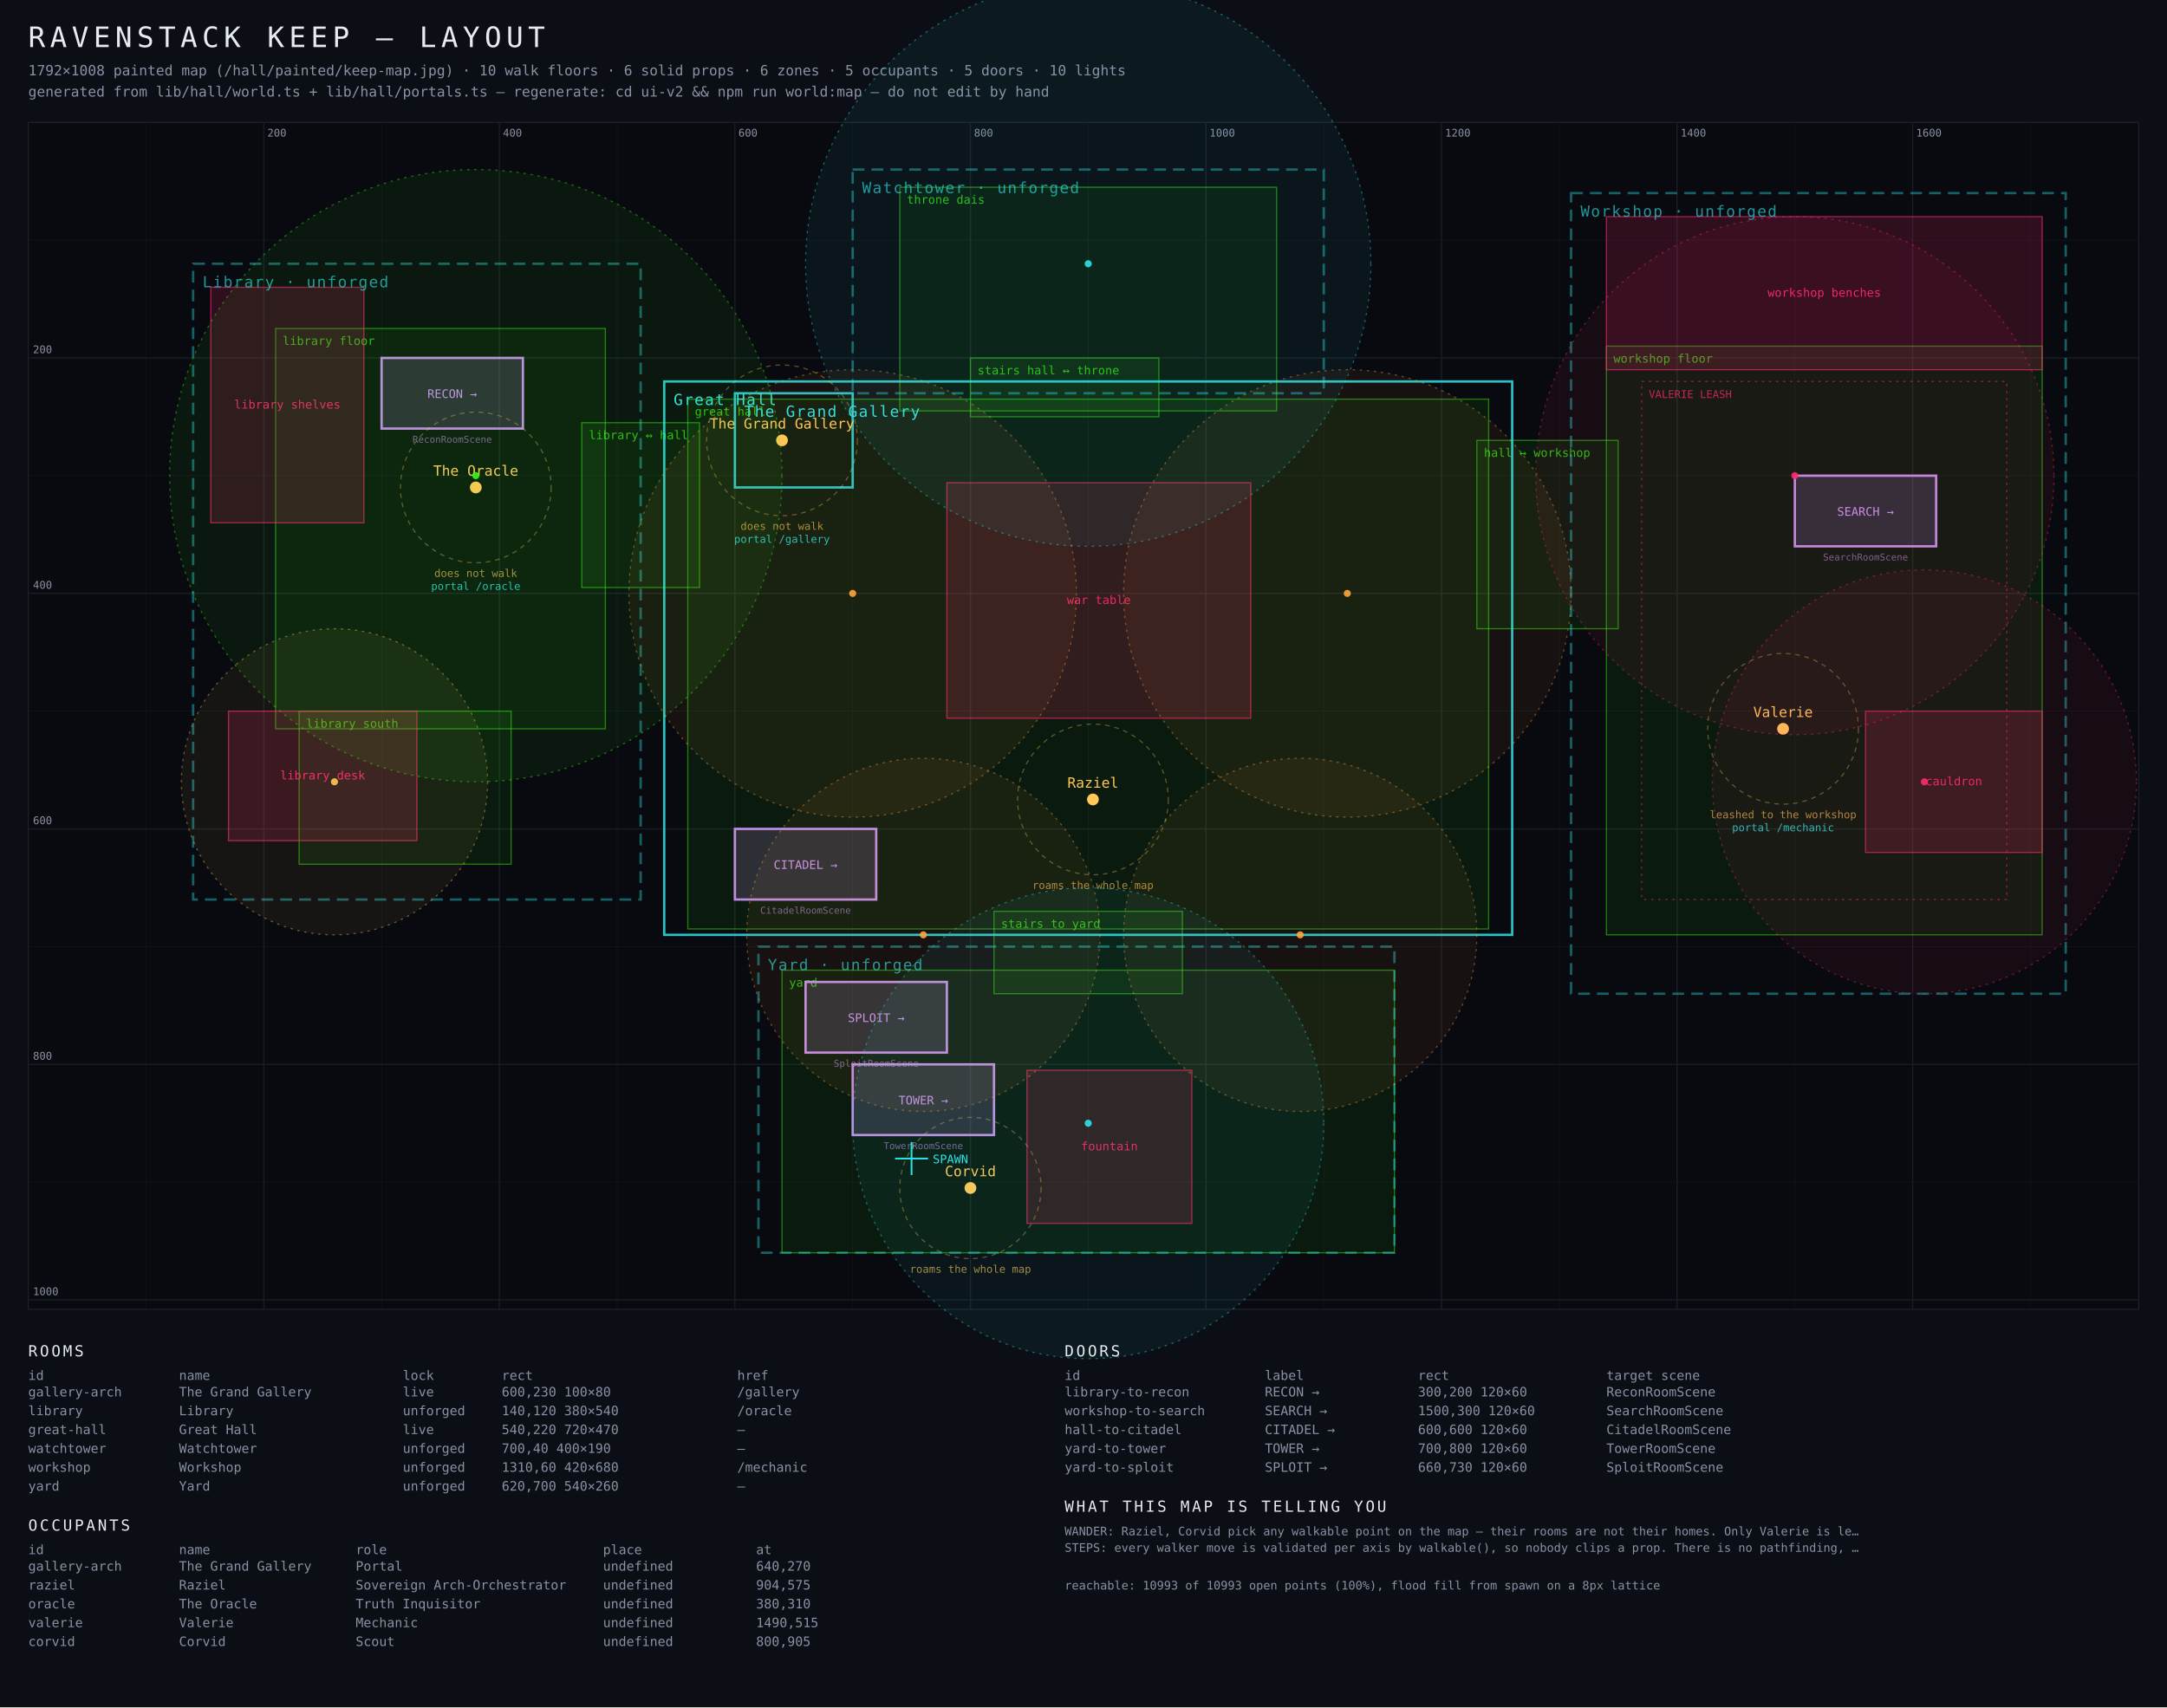
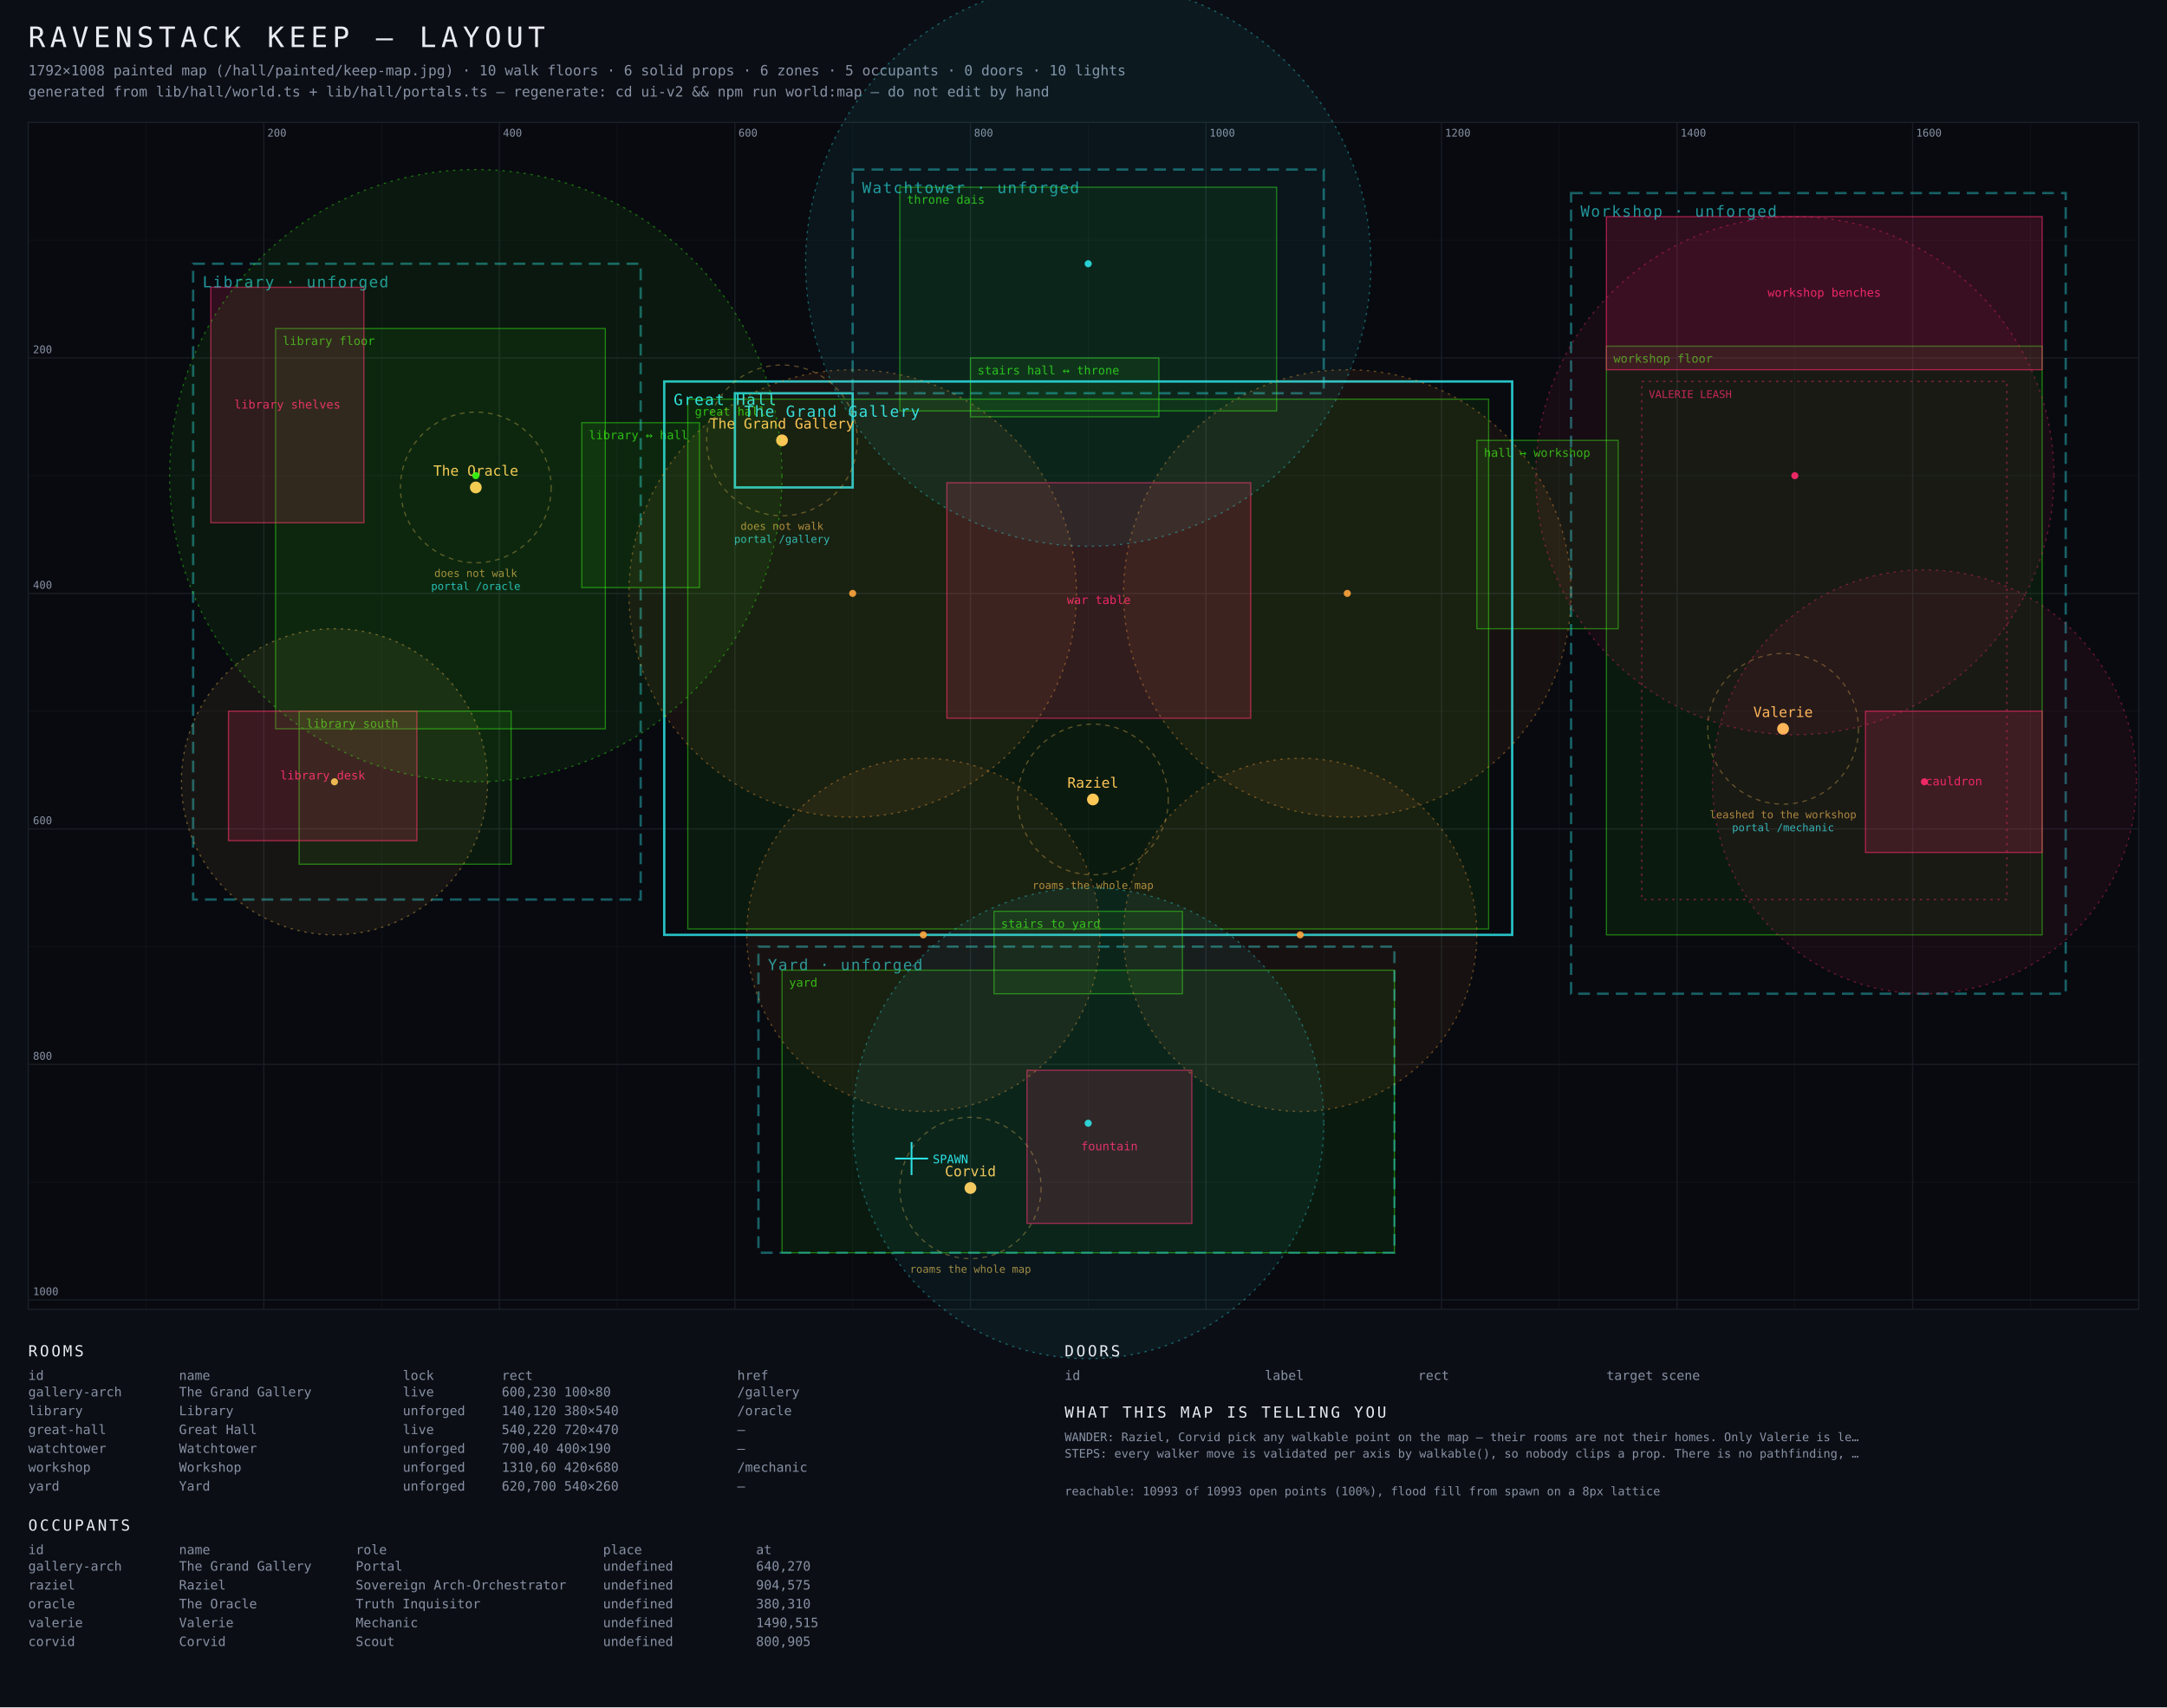
<svg xmlns="http://www.w3.org/2000/svg" width="1840" height="1450" viewBox="0 0 1840 1450" font-family="ui-monospace, SFMono-Regular, Menlo, monospace">
  <rect width="1840" height="1450" fill="#0b0e14" />
  <rect width="1840" height="100%" fill="#0b0e14" />
  <text x="24" y="40" fill="#e8ecf1" font-size="24" letter-spacing="4">RAVENSTACK KEEP — LAYOUT</text>
-   <text x="24" y="64" fill="#8891a5" font-size="12">1792×1008 painted map (/hall/painted/keep-map.jpg) · 10 walk floors · 6 solid props · 6 zones · 5 occupants · 5 doors · 10 lights</text>
+   <text x="24" y="64" fill="#8891a5" font-size="12">1792×1008 painted map (/hall/painted/keep-map.jpg) · 10 walk floors · 6 solid props · 6 zones · 5 occupants · 0 doors · 10 lights</text>
  <text x="24" y="82" fill="#8891a5" font-size="12">generated from lib/hall/world.ts + lib/hall/portals.ts — regenerate: cd ui-v2 &amp;&amp; npm run world:map — do not edit by hand</text>
  <g transform="translate(24,104)">
    <rect width="1792" height="1008" fill="#080a0f" stroke="#1a2028" />
    <line x1="100" y1="0" x2="100" y2="1008" stroke="#1a2028" stroke-width="0.5" stroke-opacity="0.5" />
    <line x1="200" y1="0" x2="200" y2="1008" stroke="#1a2028" stroke-width="1" stroke-opacity="0.9" />
    <text x="203" y="12" fill="#8891a5" font-size="9">200</text>
    <line x1="300" y1="0" x2="300" y2="1008" stroke="#1a2028" stroke-width="0.5" stroke-opacity="0.5" />
    <line x1="400" y1="0" x2="400" y2="1008" stroke="#1a2028" stroke-width="1" stroke-opacity="0.9" />
    <text x="403" y="12" fill="#8891a5" font-size="9">400</text>
    <line x1="500" y1="0" x2="500" y2="1008" stroke="#1a2028" stroke-width="0.5" stroke-opacity="0.5" />
    <line x1="600" y1="0" x2="600" y2="1008" stroke="#1a2028" stroke-width="1" stroke-opacity="0.9" />
    <text x="603" y="12" fill="#8891a5" font-size="9">600</text>
    <line x1="700" y1="0" x2="700" y2="1008" stroke="#1a2028" stroke-width="0.5" stroke-opacity="0.5" />
    <line x1="800" y1="0" x2="800" y2="1008" stroke="#1a2028" stroke-width="1" stroke-opacity="0.9" />
    <text x="803" y="12" fill="#8891a5" font-size="9">800</text>
    <line x1="900" y1="0" x2="900" y2="1008" stroke="#1a2028" stroke-width="0.5" stroke-opacity="0.5" />
    <line x1="1000" y1="0" x2="1000" y2="1008" stroke="#1a2028" stroke-width="1" stroke-opacity="0.9" />
    <text x="1003" y="12" fill="#8891a5" font-size="9">1000</text>
    <line x1="1100" y1="0" x2="1100" y2="1008" stroke="#1a2028" stroke-width="0.5" stroke-opacity="0.5" />
    <line x1="1200" y1="0" x2="1200" y2="1008" stroke="#1a2028" stroke-width="1" stroke-opacity="0.9" />
    <text x="1203" y="12" fill="#8891a5" font-size="9">1200</text>
    <line x1="1300" y1="0" x2="1300" y2="1008" stroke="#1a2028" stroke-width="0.5" stroke-opacity="0.5" />
    <line x1="1400" y1="0" x2="1400" y2="1008" stroke="#1a2028" stroke-width="1" stroke-opacity="0.9" />
    <text x="1403" y="12" fill="#8891a5" font-size="9">1400</text>
    <line x1="1500" y1="0" x2="1500" y2="1008" stroke="#1a2028" stroke-width="0.5" stroke-opacity="0.5" />
    <line x1="1600" y1="0" x2="1600" y2="1008" stroke="#1a2028" stroke-width="1" stroke-opacity="0.9" />
    <text x="1603" y="12" fill="#8891a5" font-size="9">1600</text>
    <line x1="1700" y1="0" x2="1700" y2="1008" stroke="#1a2028" stroke-width="0.5" stroke-opacity="0.5" />
    <line x1="0" y1="100" x2="1792" y2="100" stroke="#1a2028" stroke-width="0.5" stroke-opacity="0.5" />
    <line x1="0" y1="200" x2="1792" y2="200" stroke="#1a2028" stroke-width="1" stroke-opacity="0.9" />
    <text x="4" y="196" fill="#8891a5" font-size="9">200</text>
    <line x1="0" y1="300" x2="1792" y2="300" stroke="#1a2028" stroke-width="0.5" stroke-opacity="0.5" />
    <line x1="0" y1="400" x2="1792" y2="400" stroke="#1a2028" stroke-width="1" stroke-opacity="0.9" />
    <text x="4" y="396" fill="#8891a5" font-size="9">400</text>
    <line x1="0" y1="500" x2="1792" y2="500" stroke="#1a2028" stroke-width="0.5" stroke-opacity="0.5" />
    <line x1="0" y1="600" x2="1792" y2="600" stroke="#1a2028" stroke-width="1" stroke-opacity="0.9" />
    <text x="4" y="596" fill="#8891a5" font-size="9">600</text>
    <line x1="0" y1="700" x2="1792" y2="700" stroke="#1a2028" stroke-width="0.5" stroke-opacity="0.5" />
    <line x1="0" y1="800" x2="1792" y2="800" stroke="#1a2028" stroke-width="1" stroke-opacity="0.9" />
    <text x="4" y="796" fill="#8891a5" font-size="9">800</text>
    <line x1="0" y1="900" x2="1792" y2="900" stroke="#1a2028" stroke-width="0.5" stroke-opacity="0.5" />
    <line x1="0" y1="1000" x2="1792" y2="1000" stroke="#1a2028" stroke-width="1" stroke-opacity="0.9" />
    <text x="4" y="996" fill="#8891a5" font-size="9">1000</text>
    <rect x="210" y="175" width="280" height="340" fill="#39ff14" fill-opacity="0.07" stroke="#39ff14" stroke-opacity="0.45" stroke-width="1" />
    <text x="216" y="189" fill="#39ff14" fill-opacity="0.7" font-size="10">library floor</text>
    <rect x="230" y="500" width="180" height="130" fill="#39ff14" fill-opacity="0.07" stroke="#39ff14" stroke-opacity="0.45" stroke-width="1" />
    <text x="236" y="514" fill="#39ff14" fill-opacity="0.7" font-size="10">library south</text>
    <rect x="470" y="255" width="100" height="140" fill="#39ff14" fill-opacity="0.07" stroke="#39ff14" stroke-opacity="0.45" stroke-width="1" />
    <text x="476" y="269" fill="#39ff14" fill-opacity="0.7" font-size="10">library ↔ hall</text>
    <rect x="560" y="235" width="680" height="450" fill="#39ff14" fill-opacity="0.07" stroke="#39ff14" stroke-opacity="0.45" stroke-width="1" />
    <text x="566" y="249" fill="#39ff14" fill-opacity="0.7" font-size="10">great hall</text>
    <rect x="740" y="55" width="320" height="190" fill="#39ff14" fill-opacity="0.07" stroke="#39ff14" stroke-opacity="0.45" stroke-width="1" />
    <text x="746" y="69" fill="#39ff14" fill-opacity="0.7" font-size="10">throne dais</text>
    <rect x="1230" y="270" width="120" height="160" fill="#39ff14" fill-opacity="0.07" stroke="#39ff14" stroke-opacity="0.45" stroke-width="1" />
    <text x="1236" y="284" fill="#39ff14" fill-opacity="0.7" font-size="10">hall ↔ workshop</text>
    <rect x="1340" y="190" width="370" height="500" fill="#39ff14" fill-opacity="0.07" stroke="#39ff14" stroke-opacity="0.45" stroke-width="1" />
    <text x="1346" y="204" fill="#39ff14" fill-opacity="0.7" font-size="10">workshop floor</text>
    <rect x="800" y="200" width="160" height="50" fill="#39ff14" fill-opacity="0.07" stroke="#39ff14" stroke-opacity="0.45" stroke-width="1" />
    <text x="806" y="214" fill="#39ff14" fill-opacity="0.7" font-size="10">stairs hall ↔ throne</text>
    <rect x="820" y="670" width="160" height="70" fill="#39ff14" fill-opacity="0.07" stroke="#39ff14" stroke-opacity="0.45" stroke-width="1" />
    <text x="826" y="684" fill="#39ff14" fill-opacity="0.7" font-size="10">stairs to yard</text>
    <rect x="640" y="720" width="520" height="240" fill="#39ff14" fill-opacity="0.07" stroke="#39ff14" stroke-opacity="0.45" stroke-width="1" />
    <text x="646" y="734" fill="#39ff14" fill-opacity="0.7" font-size="10">yard</text>
    <rect x="780" y="306" width="258" height="200" fill="#ff2a6d" fill-opacity="0.16" stroke="#ff2a6d" stroke-opacity="0.6" />
    <text x="909" y="409" fill="#ff2a6d" font-size="10" text-anchor="middle" fill-opacity="0.9">war table</text>
    <rect x="848" y="805" width="140" height="130" fill="#ff2a6d" fill-opacity="0.16" stroke="#ff2a6d" stroke-opacity="0.6" />
    <text x="918" y="873" fill="#ff2a6d" font-size="10" text-anchor="middle" fill-opacity="0.9">fountain</text>
    <rect x="1340" y="80" width="370" height="130" fill="#ff2a6d" fill-opacity="0.16" stroke="#ff2a6d" stroke-opacity="0.6" />
    <text x="1525" y="148" fill="#ff2a6d" font-size="10" text-anchor="middle" fill-opacity="0.9">workshop benches</text>
    <rect x="1560" y="500" width="150" height="120" fill="#ff2a6d" fill-opacity="0.16" stroke="#ff2a6d" stroke-opacity="0.6" />
    <text x="1635" y="563" fill="#ff2a6d" font-size="10" text-anchor="middle" fill-opacity="0.9">cauldron</text>
    <rect x="155" y="140" width="130" height="200" fill="#ff2a6d" fill-opacity="0.16" stroke="#ff2a6d" stroke-opacity="0.6" />
    <text x="220" y="243" fill="#ff2a6d" font-size="10" text-anchor="middle" fill-opacity="0.9">library shelves</text>
    <rect x="170" y="500" width="160" height="110" fill="#ff2a6d" fill-opacity="0.16" stroke="#ff2a6d" stroke-opacity="0.6" />
    <text x="250" y="558" fill="#ff2a6d" font-size="10" text-anchor="middle" fill-opacity="0.9">library desk</text>
    <rect x="600" y="230" width="100" height="80" fill="none" stroke="#2de2e6" stroke-opacity="0.85" stroke-width="2" stroke-dasharray="none" />
    <text x="608" y="250" fill="#2de2e6" fill-opacity="1" font-size="13" letter-spacing="1">The Grand Gallery</text>
    <rect x="140" y="120" width="380" height="540" fill="none" stroke="#2de2e6" stroke-opacity="0.4" stroke-width="2" stroke-dasharray="10 6" />
    <text x="148" y="140" fill="#2de2e6" fill-opacity="0.65" font-size="13" letter-spacing="1">Library · unforged</text>
    <rect x="540" y="220" width="720" height="470" fill="none" stroke="#2de2e6" stroke-opacity="0.85" stroke-width="2" stroke-dasharray="none" />
    <text x="548" y="240" fill="#2de2e6" fill-opacity="1" font-size="13" letter-spacing="1">Great Hall</text>
    <rect x="700" y="40" width="400" height="190" fill="none" stroke="#2de2e6" stroke-opacity="0.4" stroke-width="2" stroke-dasharray="10 6" />
    <text x="708" y="60" fill="#2de2e6" fill-opacity="0.65" font-size="13" letter-spacing="1">Watchtower · unforged</text>
    <rect x="1310" y="60" width="420" height="680" fill="none" stroke="#2de2e6" stroke-opacity="0.4" stroke-width="2" stroke-dasharray="10 6" />
    <text x="1318" y="80" fill="#2de2e6" fill-opacity="0.65" font-size="13" letter-spacing="1">Workshop · unforged</text>
    <rect x="620" y="700" width="540" height="260" fill="none" stroke="#2de2e6" stroke-opacity="0.4" stroke-width="2" stroke-dasharray="10 6" />
    <text x="628" y="720" fill="#2de2e6" fill-opacity="0.65" font-size="13" letter-spacing="1">Yard · unforged</text>
    <rect x="1370" y="220" width="310" height="440" fill="none" stroke="#ff2a6d" stroke-opacity="0.5" stroke-dasharray="2 4" />
    <text x="1376" y="234" fill="#ff2a6d" fill-opacity="0.75" font-size="9">VALERIE LEASH</text>
-     <rect x="300" y="200" width="120" height="60" fill="#c792ea" fill-opacity="0.18" stroke="#c792ea" stroke-opacity="0.95" stroke-width="2" />
-     <text x="360" y="234" fill="#c792ea" font-size="10" text-anchor="middle">RECON →</text>
-     <text x="360" y="272" fill="#c792ea" fill-opacity="0.6" font-size="8" text-anchor="middle">ReconRoomScene</text>
-     <rect x="1500" y="300" width="120" height="60" fill="#c792ea" fill-opacity="0.18" stroke="#c792ea" stroke-opacity="0.95" stroke-width="2" />
-     <text x="1560" y="334" fill="#c792ea" font-size="10" text-anchor="middle">SEARCH →</text>
-     <text x="1560" y="372" fill="#c792ea" fill-opacity="0.6" font-size="8" text-anchor="middle">SearchRoomScene</text>
-     <rect x="600" y="600" width="120" height="60" fill="#c792ea" fill-opacity="0.18" stroke="#c792ea" stroke-opacity="0.95" stroke-width="2" />
-     <text x="660" y="634" fill="#c792ea" font-size="10" text-anchor="middle">CITADEL →</text>
-     <text x="660" y="672" fill="#c792ea" fill-opacity="0.6" font-size="8" text-anchor="middle">CitadelRoomScene</text>
-     <rect x="700" y="800" width="120" height="60" fill="#c792ea" fill-opacity="0.18" stroke="#c792ea" stroke-opacity="0.95" stroke-width="2" />
-     <text x="760" y="834" fill="#c792ea" font-size="10" text-anchor="middle">TOWER →</text>
-     <text x="760" y="872" fill="#c792ea" fill-opacity="0.6" font-size="8" text-anchor="middle">TowerRoomScene</text>
-     <rect x="660" y="730" width="120" height="60" fill="#c792ea" fill-opacity="0.18" stroke="#c792ea" stroke-opacity="0.95" stroke-width="2" />
-     <text x="720" y="764" fill="#c792ea" font-size="10" text-anchor="middle">SPLOIT →</text>
-     <text x="720" y="802" fill="#c792ea" fill-opacity="0.6" font-size="8" text-anchor="middle">SploitRoomScene</text>
    <circle cx="640" cy="270" r="64" fill="none" stroke="#ffc857" stroke-opacity="0.35" stroke-dasharray="4 4" />
    <circle cx="640" cy="270" r="5" fill="#ffc857" />
    <text x="640" y="260" fill="#ffc857" font-size="12" text-anchor="middle">The Grand Gallery</text>
    <text x="640" y="346" fill="#ffc857" fill-opacity="0.65" font-size="9" text-anchor="middle">does not walk</text>
    <text x="640" y="357" fill="#2de2e6" fill-opacity="0.8" font-size="9" text-anchor="middle">portal /gallery</text>
    <circle cx="904" cy="575" r="64" fill="none" stroke="#ffc857" stroke-opacity="0.35" stroke-dasharray="4 4" />
    <circle cx="904" cy="575" r="5" fill="#ffc857" />
    <text x="904" y="565" fill="#ffc857" font-size="12" text-anchor="middle">Raziel</text>
    <text x="904" y="651" fill="#ffc857" fill-opacity="0.65" font-size="9" text-anchor="middle">roams the whole map</text>
    <circle cx="380" cy="310" r="64" fill="none" stroke="#ffc857" stroke-opacity="0.35" stroke-dasharray="4 4" />
    <circle cx="380" cy="310" r="5" fill="#ffc857" />
    <text x="380" y="300" fill="#ffc857" font-size="12" text-anchor="middle">The Oracle</text>
    <text x="380" y="386" fill="#ffc857" fill-opacity="0.65" font-size="9" text-anchor="middle">does not walk</text>
    <text x="380" y="397" fill="#2de2e6" fill-opacity="0.8" font-size="9" text-anchor="middle">portal /oracle</text>
    <circle cx="1490" cy="515" r="64" fill="none" stroke="#ffc857" stroke-opacity="0.35" stroke-dasharray="4 4" />
    <circle cx="1490" cy="515" r="5" fill="#ffc857" />
    <text x="1490" y="505" fill="#ffc857" font-size="12" text-anchor="middle">Valerie</text>
    <text x="1490" y="591" fill="#ffc857" fill-opacity="0.65" font-size="9" text-anchor="middle">leashed to the workshop</text>
    <text x="1490" y="602" fill="#2de2e6" fill-opacity="0.8" font-size="9" text-anchor="middle">portal /mechanic</text>
    <circle cx="800" cy="905" r="60" fill="none" stroke="#ffc857" stroke-opacity="0.35" stroke-dasharray="4 4" />
    <circle cx="800" cy="905" r="5" fill="#ffc857" />
    <text x="800" y="895" fill="#ffc857" font-size="12" text-anchor="middle">Corvid</text>
    <text x="800" y="977" fill="#ffc857" fill-opacity="0.65" font-size="9" text-anchor="middle">roams the whole map</text>
    <circle cx="700" cy="400" r="190" fill="#ffa53c" fill-opacity="0.06" stroke="#ffa53c" stroke-opacity="0.4" stroke-dasharray="2 4" />
    <circle cx="700" cy="400" r="3" fill="#ffa53c" fill-opacity="0.9" />
    <circle cx="1120" cy="400" r="190" fill="#ffa53c" fill-opacity="0.06" stroke="#ffa53c" stroke-opacity="0.4" stroke-dasharray="2 4" />
    <circle cx="1120" cy="400" r="3" fill="#ffa53c" fill-opacity="0.9" />
    <circle cx="760" cy="690" r="150" fill="#ffa53c" fill-opacity="0.06" stroke="#ffa53c" stroke-opacity="0.4" stroke-dasharray="2 4" />
    <circle cx="760" cy="690" r="3" fill="#ffa53c" fill-opacity="0.9" />
    <circle cx="1080" cy="690" r="150" fill="#ffa53c" fill-opacity="0.06" stroke="#ffa53c" stroke-opacity="0.4" stroke-dasharray="2 4" />
    <circle cx="1080" cy="690" r="3" fill="#ffa53c" fill-opacity="0.9" />
    <circle cx="900" cy="120" r="240" fill="#2de2e6" fill-opacity="0.06" stroke="#2de2e6" stroke-opacity="0.4" stroke-dasharray="2 4" />
    <circle cx="900" cy="120" r="3" fill="#2de2e6" fill-opacity="0.9" />
    <circle cx="380" cy="300" r="260" fill="#39ff14" fill-opacity="0.06" stroke="#39ff14" stroke-opacity="0.4" stroke-dasharray="2 4" />
    <circle cx="380" cy="300" r="3" fill="#39ff14" fill-opacity="0.9" />
    <circle cx="260" cy="560" r="130" fill="#ffc857" fill-opacity="0.06" stroke="#ffc857" stroke-opacity="0.4" stroke-dasharray="2 4" />
    <circle cx="260" cy="560" r="3" fill="#ffc857" fill-opacity="0.9" />
    <circle cx="1500" cy="300" r="220" fill="#ff2a6d" fill-opacity="0.06" stroke="#ff2a6d" stroke-opacity="0.4" stroke-dasharray="2 4" />
    <circle cx="1500" cy="300" r="3" fill="#ff2a6d" fill-opacity="0.9" />
    <circle cx="1610" cy="560" r="180" fill="#ff2a6d" fill-opacity="0.06" stroke="#ff2a6d" stroke-opacity="0.4" stroke-dasharray="2 4" />
    <circle cx="1610" cy="560" r="3" fill="#ff2a6d" fill-opacity="0.9" />
    <circle cx="900" cy="850" r="200" fill="#2de2e6" fill-opacity="0.06" stroke="#2de2e6" stroke-opacity="0.4" stroke-dasharray="2 4" />
    <circle cx="900" cy="850" r="3" fill="#2de2e6" fill-opacity="0.9" />
    <line x1="736" y1="880" x2="764" y2="880" stroke="#2de2e6" stroke-width="1.5" />
    <line x1="750" y1="866" x2="750" y2="894" stroke="#2de2e6" stroke-width="1.5" />
    <text x="768" y="884" fill="#2de2e6" font-size="10">SPAWN</text>
  </g>
  <text x="24" y="1152" fill="#e8ecf1" font-size="13" letter-spacing="2">ROOMS</text>
  <text x="24" y="1172" fill="#8891a5" font-size="11">id</text>
  <text x="152" y="1172" fill="#8891a5" font-size="11">name</text>
  <text x="342" y="1172" fill="#8891a5" font-size="11">lock</text>
  <text x="426" y="1172" fill="#8891a5" font-size="11">rect</text>
  <text x="626" y="1172" fill="#8891a5" font-size="11">href</text>
  <text x="24" y="1186" fill="#8891a5" font-size="11">gallery-arch</text>
  <text x="152" y="1186" fill="#8891a5" font-size="11">The Grand Gallery</text>
  <text x="342" y="1186" fill="#8891a5" font-size="11">live</text>
  <text x="426" y="1186" fill="#8891a5" font-size="11">600,230 100×80</text>
  <text x="626" y="1186" fill="#8891a5" font-size="11">/gallery</text>
  <text x="24" y="1202" fill="#8891a5" font-size="11">library</text>
  <text x="152" y="1202" fill="#8891a5" font-size="11">Library</text>
  <text x="342" y="1202" fill="#8891a5" font-size="11">unforged</text>
  <text x="426" y="1202" fill="#8891a5" font-size="11">140,120 380×540</text>
  <text x="626" y="1202" fill="#8891a5" font-size="11">/oracle</text>
  <text x="24" y="1218" fill="#8891a5" font-size="11">great-hall</text>
  <text x="152" y="1218" fill="#8891a5" font-size="11">Great Hall</text>
  <text x="342" y="1218" fill="#8891a5" font-size="11">live</text>
  <text x="426" y="1218" fill="#8891a5" font-size="11">540,220 720×470</text>
  <text x="626" y="1218" fill="#8891a5" font-size="11">—</text>
  <text x="24" y="1234" fill="#8891a5" font-size="11">watchtower</text>
  <text x="152" y="1234" fill="#8891a5" font-size="11">Watchtower</text>
  <text x="342" y="1234" fill="#8891a5" font-size="11">unforged</text>
  <text x="426" y="1234" fill="#8891a5" font-size="11">700,40 400×190</text>
  <text x="626" y="1234" fill="#8891a5" font-size="11">—</text>
  <text x="24" y="1250" fill="#8891a5" font-size="11">workshop</text>
  <text x="152" y="1250" fill="#8891a5" font-size="11">Workshop</text>
  <text x="342" y="1250" fill="#8891a5" font-size="11">unforged</text>
  <text x="426" y="1250" fill="#8891a5" font-size="11">1310,60 420×680</text>
  <text x="626" y="1250" fill="#8891a5" font-size="11">/mechanic</text>
  <text x="24" y="1266" fill="#8891a5" font-size="11">yard</text>
  <text x="152" y="1266" fill="#8891a5" font-size="11">Yard</text>
  <text x="342" y="1266" fill="#8891a5" font-size="11">unforged</text>
  <text x="426" y="1266" fill="#8891a5" font-size="11">620,700 540×260</text>
  <text x="626" y="1266" fill="#8891a5" font-size="11">—</text>
  <text x="24" y="1300" fill="#e8ecf1" font-size="13" letter-spacing="2">OCCUPANTS</text>
  <text x="24" y="1320" fill="#8891a5" font-size="11">id</text>
  <text x="152" y="1320" fill="#8891a5" font-size="11">name</text>
  <text x="302" y="1320" fill="#8891a5" font-size="11">role</text>
  <text x="512" y="1320" fill="#8891a5" font-size="11">place</text>
  <text x="642" y="1320" fill="#8891a5" font-size="11">at</text>
  <text x="24" y="1334" fill="#8891a5" font-size="11">gallery-arch</text>
  <text x="152" y="1334" fill="#8891a5" font-size="11">The Grand Gallery</text>
  <text x="302" y="1334" fill="#8891a5" font-size="11">Portal</text>
  <text x="512" y="1334" fill="#8891a5" font-size="11">undefined</text>
  <text x="642" y="1334" fill="#8891a5" font-size="11">640,270</text>
  <text x="24" y="1350" fill="#8891a5" font-size="11">raziel</text>
  <text x="152" y="1350" fill="#8891a5" font-size="11">Raziel</text>
  <text x="302" y="1350" fill="#8891a5" font-size="11">Sovereign Arch-Orchestrator</text>
  <text x="512" y="1350" fill="#8891a5" font-size="11">undefined</text>
  <text x="642" y="1350" fill="#8891a5" font-size="11">904,575</text>
  <text x="24" y="1366" fill="#8891a5" font-size="11">oracle</text>
  <text x="152" y="1366" fill="#8891a5" font-size="11">The Oracle</text>
  <text x="302" y="1366" fill="#8891a5" font-size="11">Truth Inquisitor</text>
  <text x="512" y="1366" fill="#8891a5" font-size="11">undefined</text>
  <text x="642" y="1366" fill="#8891a5" font-size="11">380,310</text>
  <text x="24" y="1382" fill="#8891a5" font-size="11">valerie</text>
  <text x="152" y="1382" fill="#8891a5" font-size="11">Valerie</text>
  <text x="302" y="1382" fill="#8891a5" font-size="11">Mechanic</text>
  <text x="512" y="1382" fill="#8891a5" font-size="11">undefined</text>
  <text x="642" y="1382" fill="#8891a5" font-size="11">1490,515</text>
  <text x="24" y="1398" fill="#8891a5" font-size="11">corvid</text>
  <text x="152" y="1398" fill="#8891a5" font-size="11">Corvid</text>
  <text x="302" y="1398" fill="#8891a5" font-size="11">Scout</text>
  <text x="512" y="1398" fill="#8891a5" font-size="11">undefined</text>
  <text x="642" y="1398" fill="#8891a5" font-size="11">800,905</text>
  <text x="904" y="1152" fill="#e8ecf1" font-size="13" letter-spacing="2">DOORS</text>
  <text x="904" y="1172" fill="#8891a5" font-size="11">id</text>
  <text x="1074" y="1172" fill="#8891a5" font-size="11">label</text>
  <text x="1204" y="1172" fill="#8891a5" font-size="11">rect</text>
  <text x="1364" y="1172" fill="#8891a5" font-size="11">target scene</text>
-   <text x="904" y="1186" fill="#8891a5" font-size="11">library-to-recon</text>
-   <text x="1074" y="1186" fill="#8891a5" font-size="11">RECON →</text>
-   <text x="1204" y="1186" fill="#8891a5" font-size="11">300,200 120×60</text>
-   <text x="1364" y="1186" fill="#8891a5" font-size="11">ReconRoomScene</text>
-   <text x="904" y="1202" fill="#8891a5" font-size="11">workshop-to-search</text>
-   <text x="1074" y="1202" fill="#8891a5" font-size="11">SEARCH →</text>
-   <text x="1204" y="1202" fill="#8891a5" font-size="11">1500,300 120×60</text>
-   <text x="1364" y="1202" fill="#8891a5" font-size="11">SearchRoomScene</text>
-   <text x="904" y="1218" fill="#8891a5" font-size="11">hall-to-citadel</text>
-   <text x="1074" y="1218" fill="#8891a5" font-size="11">CITADEL →</text>
-   <text x="1204" y="1218" fill="#8891a5" font-size="11">600,600 120×60</text>
-   <text x="1364" y="1218" fill="#8891a5" font-size="11">CitadelRoomScene</text>
-   <text x="904" y="1234" fill="#8891a5" font-size="11">yard-to-tower</text>
-   <text x="1074" y="1234" fill="#8891a5" font-size="11">TOWER →</text>
-   <text x="1204" y="1234" fill="#8891a5" font-size="11">700,800 120×60</text>
-   <text x="1364" y="1234" fill="#8891a5" font-size="11">TowerRoomScene</text>
-   <text x="904" y="1250" fill="#8891a5" font-size="11">yard-to-sploit</text>
-   <text x="1074" y="1250" fill="#8891a5" font-size="11">SPLOIT →</text>
-   <text x="1204" y="1250" fill="#8891a5" font-size="11">660,730 120×60</text>
-   <text x="1364" y="1250" fill="#8891a5" font-size="11">SploitRoomScene</text>
-   <text x="904" y="1284" fill="#e8ecf1" font-size="13" letter-spacing="2">WHAT THIS MAP IS TELLING YOU</text>
-   <text x="904" y="1304" fill="#8891a5" font-size="10">WANDER: Raziel, Corvid pick any walkable point on the map — their rooms are not their homes. Only Valerie is le…</text>
-   <text x="904" y="1318" fill="#8891a5" font-size="10">STEPS: every walker move is validated per axis by walkable(), so nobody clips a prop. There is no pathfinding, …</text>
-   <text x="904" y="1350" fill="#8891a5" font-size="10">reachable: 10993 of 10993 open points (100%), flood fill from spawn on a 8px lattice</text>
+   <text x="904" y="1204" fill="#e8ecf1" font-size="13" letter-spacing="2">WHAT THIS MAP IS TELLING YOU</text>
+   <text x="904" y="1224" fill="#8891a5" font-size="10">WANDER: Raziel, Corvid pick any walkable point on the map — their rooms are not their homes. Only Valerie is le…</text>
+   <text x="904" y="1238" fill="#8891a5" font-size="10">STEPS: every walker move is validated per axis by walkable(), so nobody clips a prop. There is no pathfinding, …</text>
+   <text x="904" y="1270" fill="#8891a5" font-size="10">reachable: 10993 of 10993 open points (100%), flood fill from spawn on a 8px lattice</text>
</svg>
